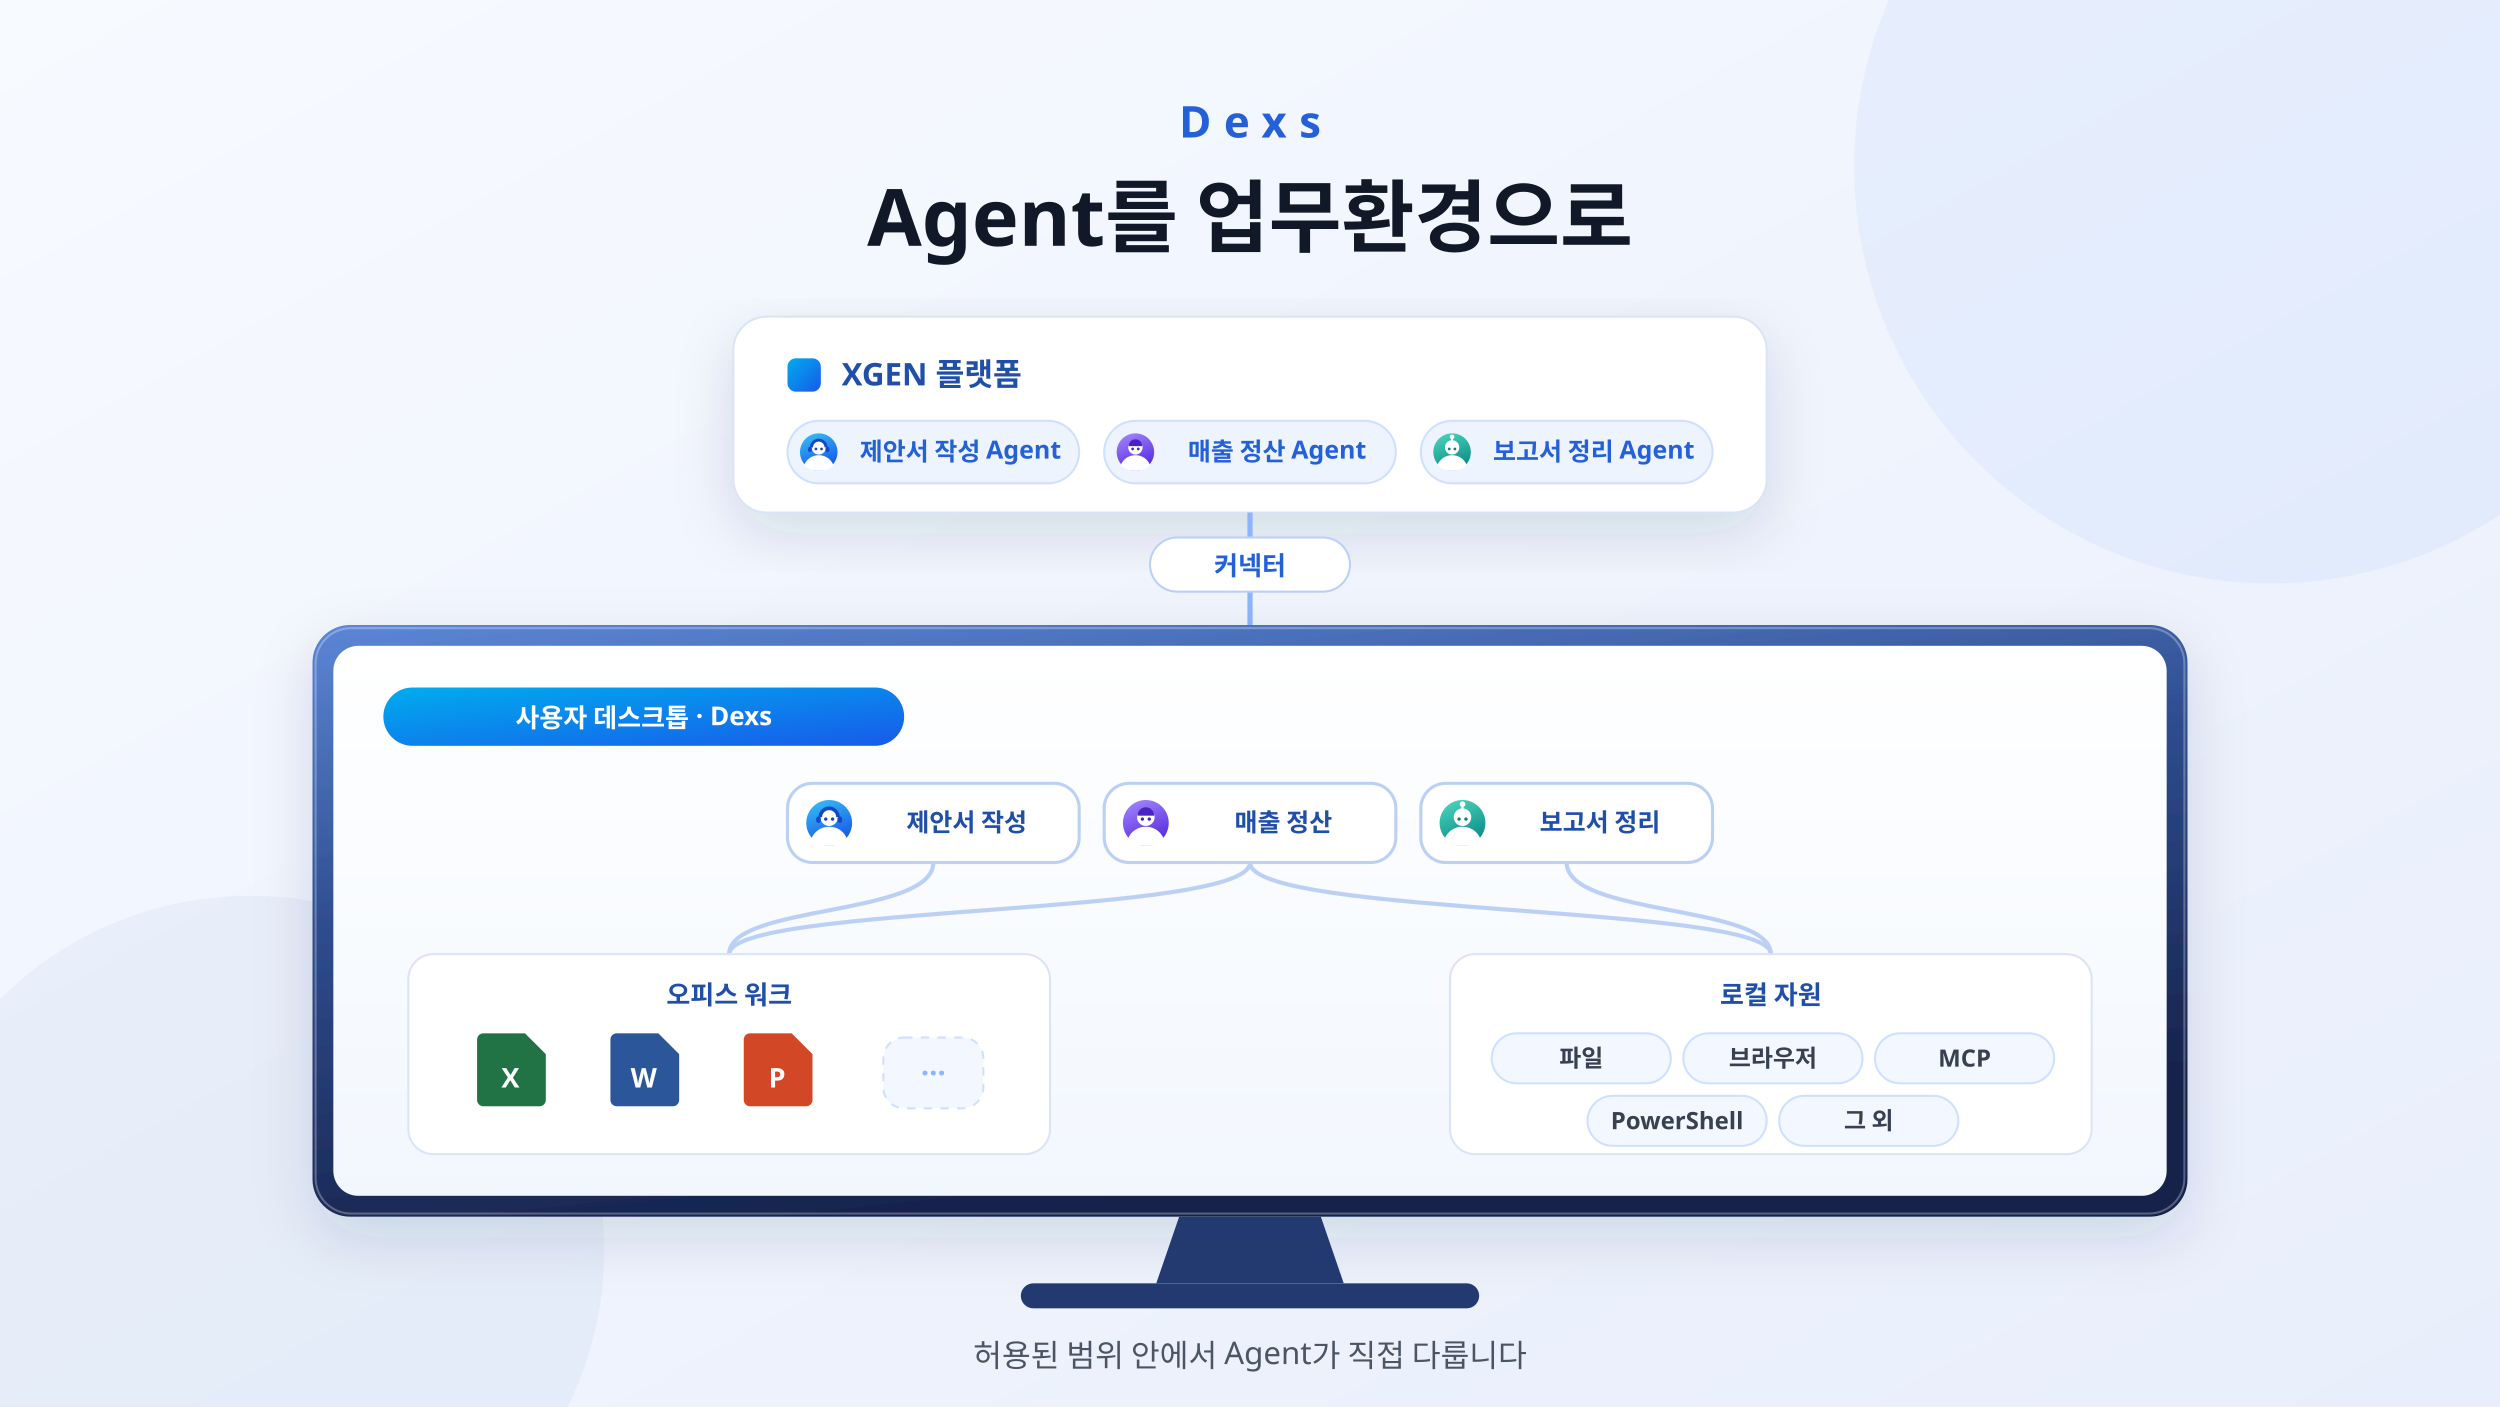
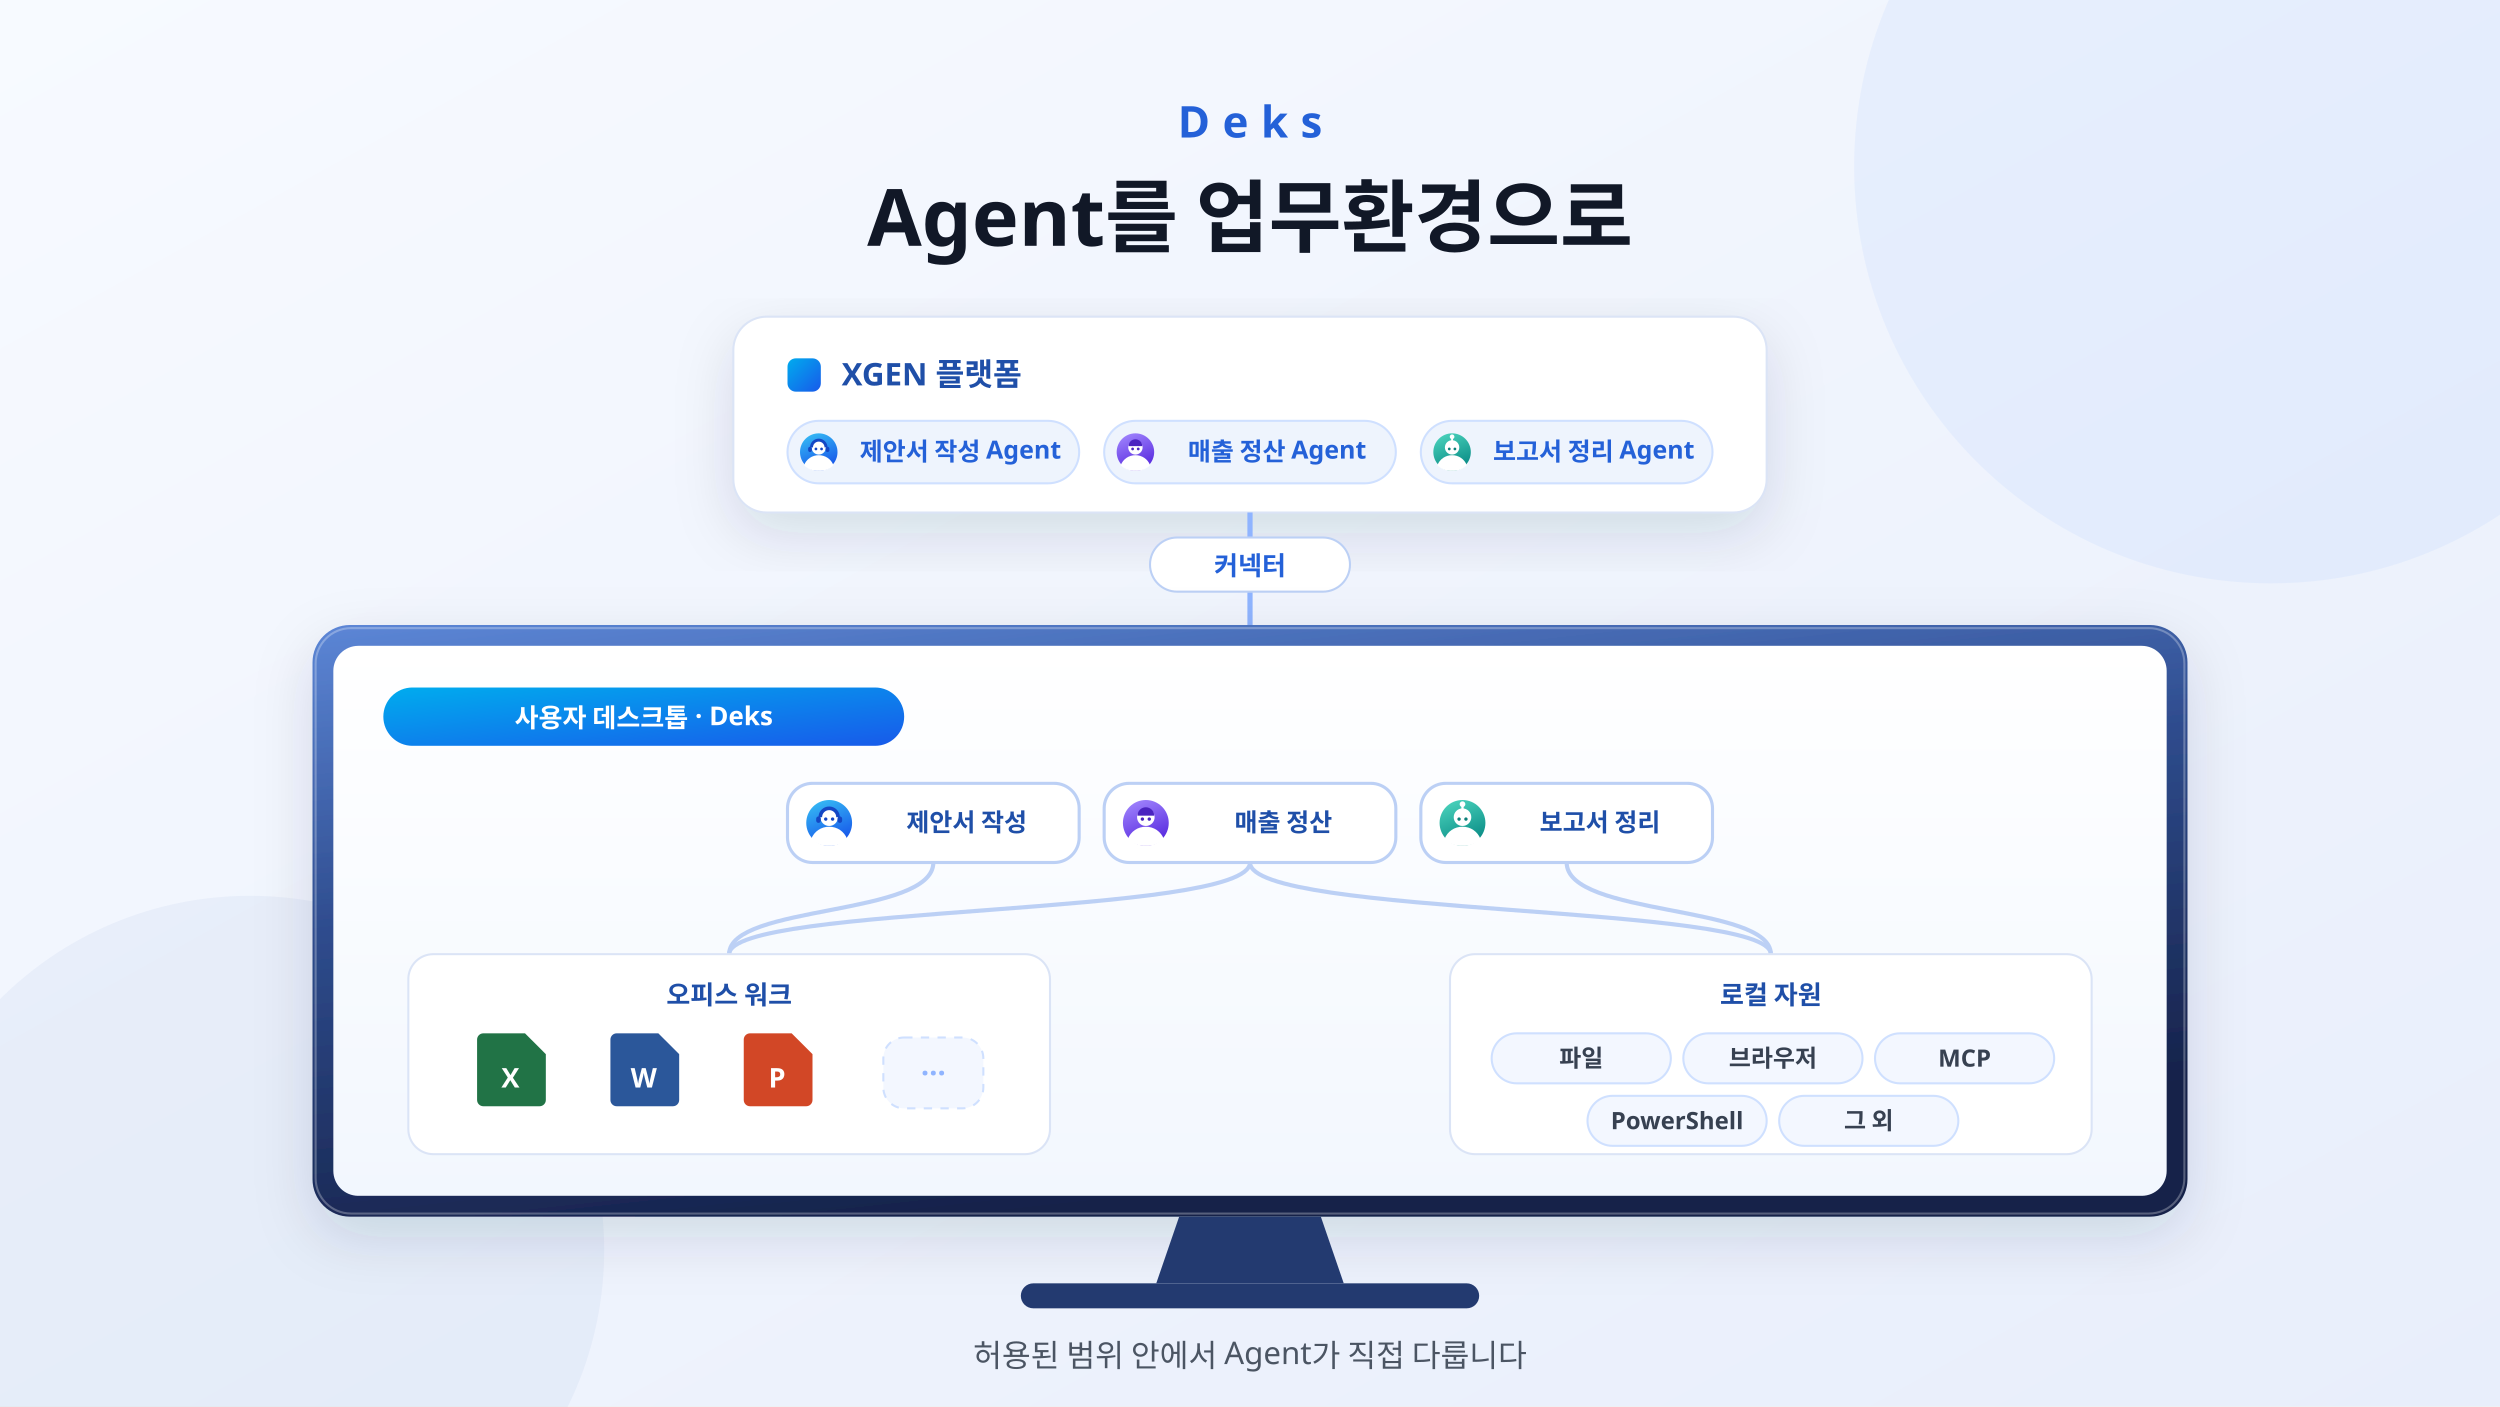
<svg xmlns="http://www.w3.org/2000/svg" viewBox="0 0 1200 675" role="img" aria-label="XGEN 플랫폼에서 업무별로 만든 Agent 가 커넥터를 통해 사용자 데스크톱으로 내려와, 오피스 문서와 로컬 자원을 직접 다루는 구조">
  <defs>
    <linearGradient id="bg" x1="0" y1="0" x2="1" y2="1">
      <stop offset="0" stop-color="#f7faff" />
      <stop offset="1" stop-color="#e8eefb" />
    </linearGradient>
    <linearGradient id="brand" x1="0" y1="0" x2="1" y2="1">
      <stop offset="0" stop-color="#00acee" />
      <stop offset="1" stop-color="#185aea" />
    </linearGradient>
    <linearGradient id="bezel" x1="0" y1="0" x2="0.35" y2="1">
      <stop offset="0" stop-color="#5c86d6" />
      <stop offset="0.45" stop-color="#2f4d8f" />
      <stop offset="1" stop-color="#16224a" />
    </linearGradient>
    <linearGradient id="screen" x1="0" y1="0" x2="0" y2="1">
      <stop offset="0" stop-color="#ffffff" />
      <stop offset="1" stop-color="#f2f7fe" />
    </linearGradient>
    <filter id="sh" x="-20%" y="-20%" width="140%" height="150%">
      <feDropShadow dx="0" dy="10" stdDeviation="14" flood-color="#14284f" flood-opacity="0.13" />
    </filter>
    <linearGradient id="av0g" x1="0" y1="0" x2="0.4" y2="1">
      <stop offset="0" stop-color="#38c3f5" />
      <stop offset="1" stop-color="#185aea" />
    </linearGradient>
    <linearGradient id="av1g" x1="0" y1="0" x2="0.4" y2="1">
      <stop offset="0" stop-color="#a58bff" />
      <stop offset="1" stop-color="#5b2ee0" />
    </linearGradient>
    <linearGradient id="av2g" x1="0" y1="0" x2="0.4" y2="1">
      <stop offset="0" stop-color="#4fd8c0" />
      <stop offset="1" stop-color="#0d8f88" />
    </linearGradient>
    <g id="av0">
      <circle cx="12" cy="12" r="12" fill="url(#av0g)" />
      <path d="M2.6 20.4A9.9 9.9 0 0 1 12 14a9.9 9.9 0 0 1 9.4 6.4A11.95 11.95 0 0 1 12 24a11.95 11.95 0 0 1-9.4-3.6z" fill="#ffffff" />
      <circle cx="12" cy="9" r="4.6" fill="#ffffff" />
      <g fill="#1447c4">
        <circle cx="10.2" cy="10" r="0.9" />
        <circle cx="13.8" cy="10" r="0.9" />
        <path d="M6.4 9a5.6 5.6 0 0 1 11.2 0h-1.9a3.7 3.7 0 0 0-7.4 0z" />
        <rect x="5.2" y="8.6" width="2.4" height="3.4" rx="1.2" />
        <rect x="16.4" y="8.6" width="2.4" height="3.4" rx="1.2" />
      </g>
    </g>
    <g id="av1">
      <circle cx="12" cy="12" r="12" fill="url(#av1g)" />
      <path d="M2.6 20.4A9.9 9.9 0 0 1 12 14a9.9 9.9 0 0 1 9.4 6.4A11.95 11.95 0 0 1 12 24a11.95 11.95 0 0 1-9.4-3.6z" fill="#ffffff" />
      <circle cx="12" cy="9" r="4.6" fill="#ffffff" />
      <g fill="#4a24c0">
        <circle cx="10.2" cy="10" r="0.9" />
        <circle cx="13.8" cy="10" r="0.9" />
        <path d="M7.6 8.2a4.4 4.4 0 0 1 8.8 0z" />
      </g>
    </g>
    <g id="av2">
      <circle cx="12" cy="12" r="12" fill="url(#av2g)" />
      <path d="M2.6 20.4A9.9 9.9 0 0 1 12 14a9.9 9.9 0 0 1 9.4 6.4A11.95 11.95 0 0 1 12 24a11.95 11.95 0 0 1-9.4-3.6z" fill="#ffffff" />
      <circle cx="12" cy="9" r="4.6" fill="#ffffff" />
      <circle cx="10.2" cy="10" r="0.9" fill="#0b7f79" />
      <circle cx="13.8" cy="10" r="0.9" fill="#0b7f79" />
      <rect x="11.4" y="2.8" width="1.2" height="2.4" rx="0.6" fill="#ffffff" />
      <circle cx="12" cy="2.2" r="1.5" fill="#ffffff" />
    </g>
  </defs>
  <rect width="1200" height="675" fill="url(#bg)" />
  <circle cx="1090" cy="80" r="200" fill="#2f7bff" opacity="0.06" />
  <circle cx="120" cy="600" r="170" fill="#1f4fa8" opacity="0.05" />
-   <text x="600" y="66" text-anchor="middle" font-family="Pretendard,'Pretendard Variable','Malgun Gothic','Apple SD Gothic Neo','Noto Sans KR',sans-serif" font-size="21" font-weight="700" fill="#2461d8" letter-spacing="6">Dexs</text>
+   <text x="600" y="66" text-anchor="middle" font-family="Pretendard,'Pretendard Variable','Malgun Gothic','Apple SD Gothic Neo','Noto Sans KR',sans-serif" font-size="21" font-weight="700" fill="#2461d8" letter-spacing="6">Deks</text>
  <text x="600" y="118" text-anchor="middle" font-family="Pretendard,'Pretendard Variable','Malgun Gothic','Apple SD Gothic Neo','Noto Sans KR',sans-serif" font-size="38" font-weight="800" fill="#111827">Agent를 업무환경으로</text>
  <g filter="url(#sh)">
    <rect x="352" y="152" width="496" height="94" rx="16" fill="#ffffff" />
  </g>
  <rect x="352" y="152" width="496" height="94" rx="16" fill="none" stroke="#dbe4f6" />
  <rect x="378" y="172" width="16" height="16" rx="4" fill="url(#brand)" />
  <text x="404" y="185" font-family="Pretendard,'Malgun Gothic',sans-serif" font-size="15" font-weight="800" fill="#1f4fa8">XGEN 플랫폼</text>
  <g font-family="Pretendard,'Malgun Gothic',sans-serif" font-size="12" font-weight="700" fill="#2461d8">
    <rect x="378" y="202" width="140" height="30" rx="15" fill="#eef4fd" stroke="#cfe0ff" />
    <use href="#av0" transform="translate(384 208) scale(0.75)" />
    <text x="461" y="221" text-anchor="middle">제안서 작성 Agent</text>
    <rect x="530" y="202" width="140" height="30" rx="15" fill="#eef4fd" stroke="#cfe0ff" />
    <use href="#av1" transform="translate(536 208) scale(0.75)" />
    <text x="613" y="221" text-anchor="middle">매출 정산 Agent</text>
    <rect x="682" y="202" width="140" height="30" rx="15" fill="#eef4fd" stroke="#cfe0ff" />
    <use href="#av2" transform="translate(688 208) scale(0.75)" />
    <text x="765" y="221" text-anchor="middle">보고서 정리 Agent</text>
  </g>
  <path d="M600 246 V 300" stroke="#8fb4ff" stroke-width="2.5" fill="none" />
  <rect x="552" y="258" width="96" height="26" rx="13" fill="#ffffff" stroke="#bcd0f5" />
  <text x="600" y="276" text-anchor="middle" font-family="Pretendard,'Malgun Gothic',sans-serif" font-size="12.5" font-weight="700" fill="#2461d8">커넥터</text>
  <g filter="url(#sh)">
    <rect x="150" y="300" width="900" height="284" rx="18" fill="url(#bezel)" />
  </g>
  <rect x="151.5" y="301.5" width="897" height="281" rx="17" fill="none" stroke="#ffffff" stroke-opacity="0.28" />
  <rect x="160" y="310" width="880" height="264" rx="12" fill="url(#screen)" />
  <path d="M566 584 h68 l11 32 h-90z" fill="#233a70" />
  <rect x="490" y="616" width="220" height="12" rx="6" fill="#233a70" />
  <rect x="184" y="330" width="250" height="28" rx="14" fill="url(#brand)" />
-   <text x="309" y="349" text-anchor="middle" font-family="Pretendard,'Malgun Gothic',sans-serif" font-size="12.5" font-weight="800" fill="#ffffff">사용자 데스크톱 · Dexs</text>
+   <text x="309" y="349" text-anchor="middle" font-family="Pretendard,'Malgun Gothic',sans-serif" font-size="12.5" font-weight="800" fill="#ffffff">사용자 데스크톱 · Deks</text>
  <g font-family="Pretendard,'Malgun Gothic',sans-serif" font-size="12" font-weight="700" fill="#1f4fa8">
    <rect x="378" y="376" width="140" height="38" rx="12" fill="#ffffff" stroke="#bcd0f5" stroke-width="1.5" />
    <use href="#av0" transform="translate(387 384) scale(0.9167)" />
    <text x="464" y="399" text-anchor="middle">제안서 작성</text>
    <rect x="530" y="376" width="140" height="38" rx="12" fill="#ffffff" stroke="#bcd0f5" stroke-width="1.5" />
    <use href="#av1" transform="translate(539 384) scale(0.9167)" />
    <text x="616" y="399" text-anchor="middle">매출 정산</text>
    <rect x="682" y="376" width="140" height="38" rx="12" fill="#ffffff" stroke="#bcd0f5" stroke-width="1.5" />
    <use href="#av2" transform="translate(691 384) scale(0.9167)" />
    <text x="768" y="399" text-anchor="middle">보고서 정리</text>
  </g>
  <g stroke="#bcd0f5" stroke-width="2" fill="none">
    <path d="M448 414 C 448 440 350 434 350 458" />
    <path d="M600 414 C 600 440 350 434 350 458" />
    <path d="M600 414 C 600 440 850 434 850 458" />
    <path d="M752 414 C 752 440 850 434 850 458" />
  </g>
  <rect x="196" y="458" width="308" height="96" rx="12" fill="#ffffff" stroke="#dbe4f6" />
  <text x="350" y="482" text-anchor="middle" font-family="Pretendard,'Malgun Gothic',sans-serif" font-size="12.5" font-weight="800" fill="#1f4fa8">오피스 워크</text>
  <g font-family="Pretendard,sans-serif" font-size="13" font-weight="800" fill="#ffffff">
    <path d="M232 496 h20 l10 10 v22 a3 3 0 0 1 -3 3 h-27 a3 3 0 0 1 -3 -3 v-29 a3 3 0 0 1 3 -3z" fill="#217346" />
    <text x="245" y="522" text-anchor="middle">X</text>
    <path d="M296 496 h20 l10 10 v22 a3 3 0 0 1 -3 3 h-27 a3 3 0 0 1 -3 -3 v-29 a3 3 0 0 1 3 -3z" fill="#2b579a" />
    <text x="309" y="522" text-anchor="middle">W</text>
    <path d="M360 496 h20 l10 10 v22 a3 3 0 0 1 -3 3 h-27 a3 3 0 0 1 -3 -3 v-29 a3 3 0 0 1 3 -3z" fill="#d24726" />
    <text x="373" y="522" text-anchor="middle">P</text>
  </g>
  <rect x="424" y="498" width="48" height="34" rx="10" fill="#f3f7ff" stroke="#cfe0ff" stroke-dasharray="4 4" />
  <text x="448" y="520" text-anchor="middle" font-family="Pretendard,sans-serif" font-size="14" font-weight="800" fill="#8fb4ff">···</text>
  <rect x="696" y="458" width="308" height="96" rx="12" fill="#ffffff" stroke="#dbe4f6" />
  <text x="850" y="482" text-anchor="middle" font-family="Pretendard,'Malgun Gothic',sans-serif" font-size="12.5" font-weight="800" fill="#1f4fa8">로컬 자원</text>
  <g font-family="Pretendard,'Malgun Gothic',sans-serif" font-size="11.5" font-weight="700" fill="#374151">
    <rect x="716" y="496" width="86" height="24" rx="12" fill="#f3f7ff" stroke="#cfe0ff" />
    <text x="759" y="512" text-anchor="middle">파일</text>
    <rect x="808" y="496" width="86" height="24" rx="12" fill="#f3f7ff" stroke="#cfe0ff" />
    <text x="851" y="512" text-anchor="middle">브라우저</text>
    <rect x="900" y="496" width="86" height="24" rx="12" fill="#f3f7ff" stroke="#cfe0ff" />
    <text x="943" y="512" text-anchor="middle">MCP</text>
    <rect x="762" y="526" width="86" height="24" rx="12" fill="#f3f7ff" stroke="#cfe0ff" />
    <text x="805" y="542" text-anchor="middle">PowerShell</text>
    <rect x="854" y="526" width="86" height="24" rx="12" fill="#f3f7ff" stroke="#cfe0ff" />
    <text x="897" y="542" text-anchor="middle">그 외</text>
  </g>
  <text x="600" y="656" text-anchor="middle" font-family="Pretendard,'Malgun Gothic',sans-serif" font-size="15" fill="#4b5563">허용된 범위 안에서 Agent가 직접 다룹니다</text>
</svg>
